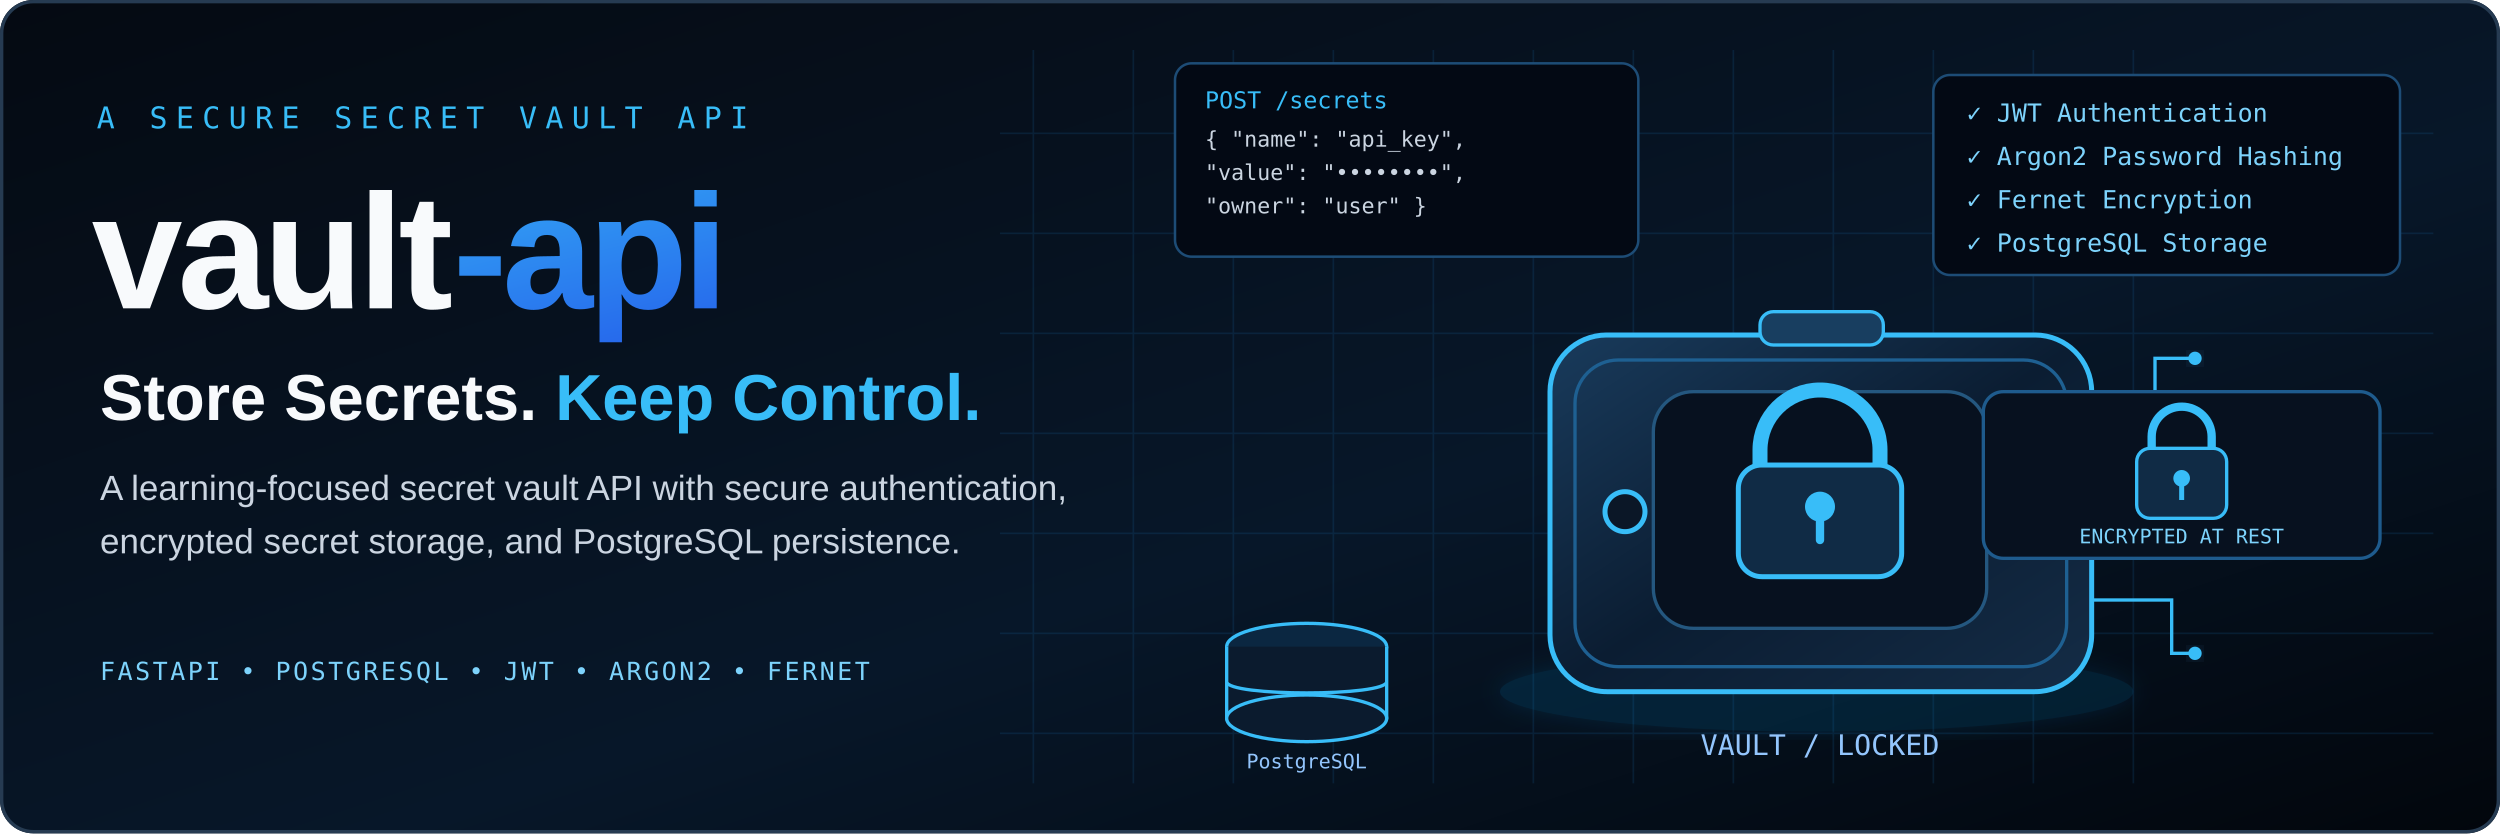
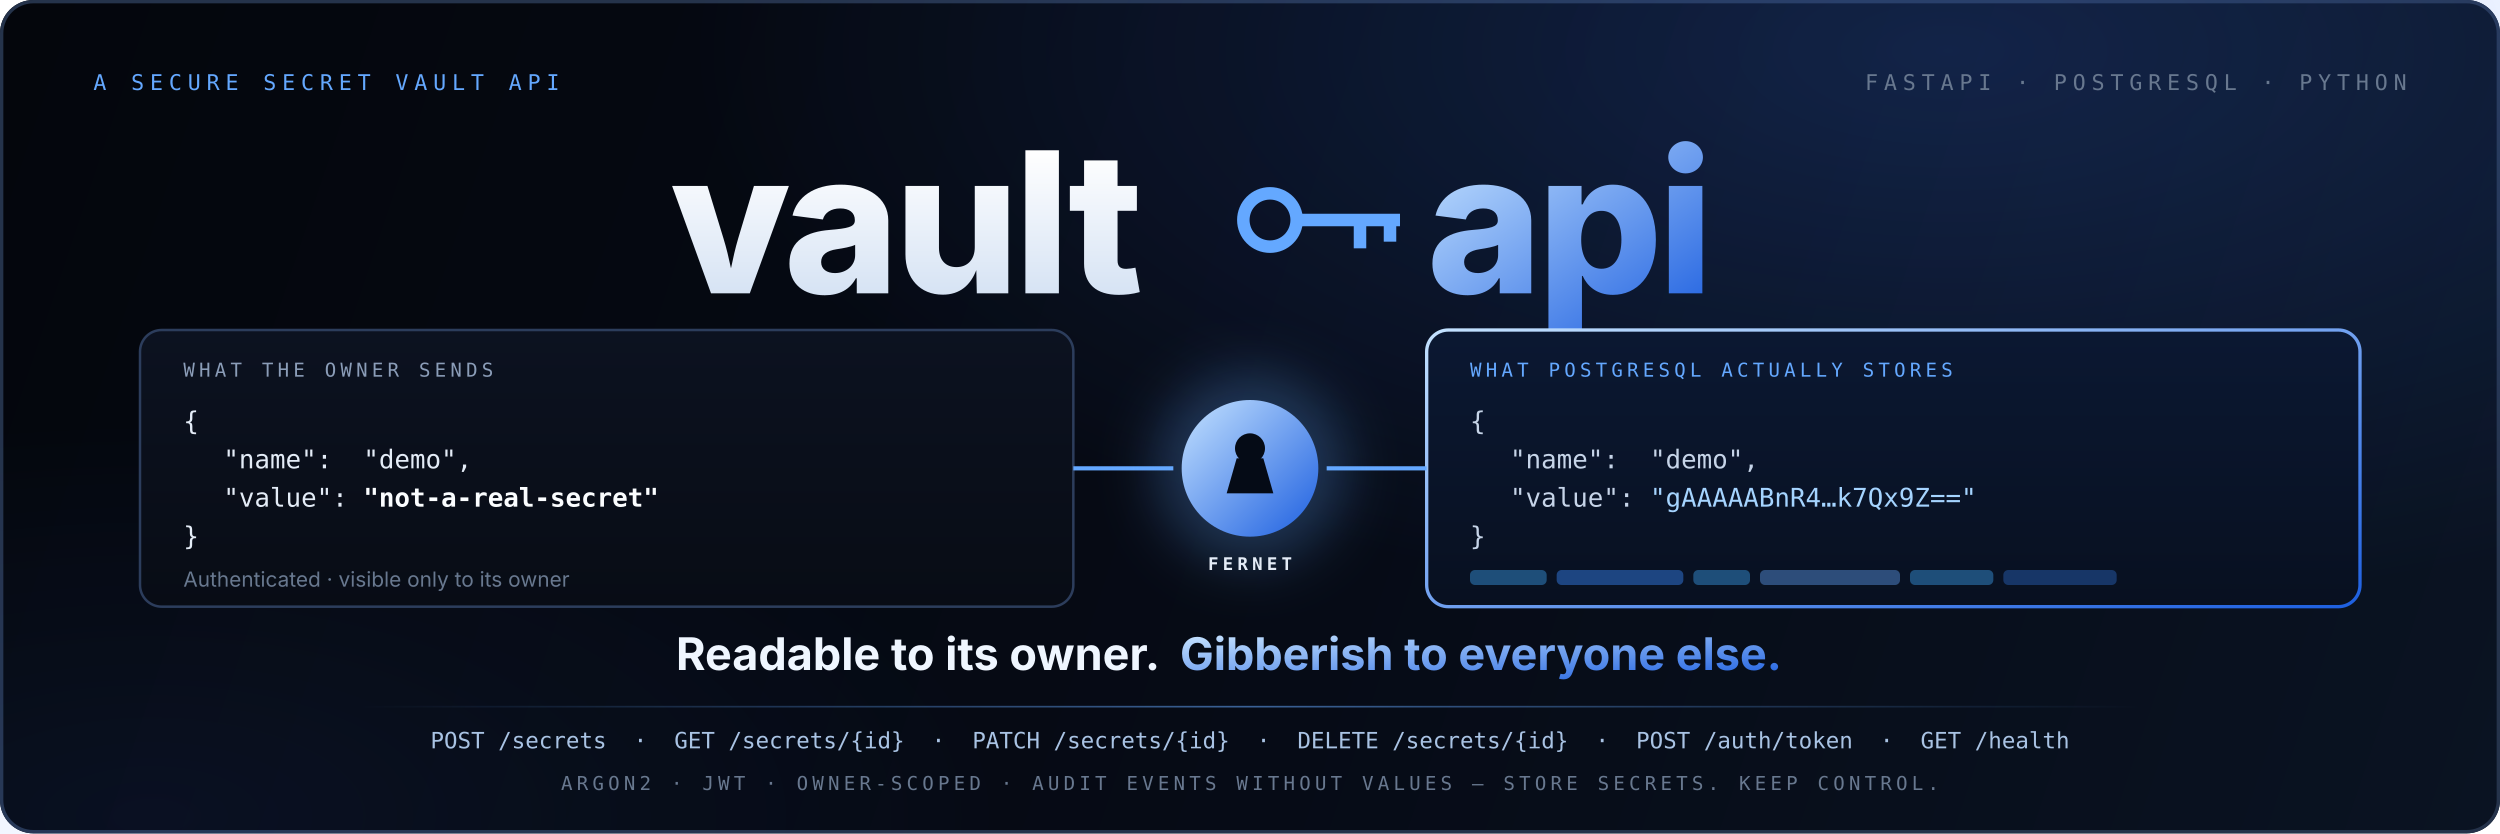
- <svg xmlns="http://www.w3.org/2000/svg" width="1500" height="500" viewBox="0 0 1500 500" role="img" aria-labelledby="title desc">
+ <svg xmlns="http://www.w3.org/2000/svg" width="1500" height="500" viewBox="0 0 1500 500" fill="none">
  <defs>
-     <linearGradient id="bg" x1="0" y1="0" x2="1" y2="1">
-       <stop stop-color="#050a12" />
-       <stop offset=".58" stop-color="#071729" />
-       <stop offset="1" stop-color="#02060c" />
+     <linearGradient id="bg7" x1="0" y1="0" x2="1500" y2="500" gradientUnits="userSpaceOnUse">
+       <stop stop-color="#04060C" />
+       <stop offset=".55" stop-color="#060B16" />
+       <stop offset="1" stop-color="#0A1322" />
    </linearGradient>
-     <linearGradient id="blue" x1="0" y1="0" x2="1" y2="1">
-       <stop stop-color="#38bdf8" />
-       <stop offset="1" stop-color="#2563eb" />
+     <linearGradient id="blue7" x1="0" y1="0" x2="1" y2="1">
+       <stop stop-color="#C4E2FF" />
+       <stop offset="1" stop-color="#1D5FE0" />
    </linearGradient>
-     <linearGradient id="steel" x1="0" y1="0" x2="1" y2="1">
-       <stop stop-color="#193b5c" />
-       <stop offset=".5" stop-color="#0b1d32" />
-       <stop offset="1" stop-color="#142c46" />
+     <linearGradient id="cardL" x1="0" y1="0" x2="0" y2="1">
+       <stop stop-color="#0C1220" />
+       <stop offset="1" stop-color="#080C15" />
    </linearGradient>
-     <filter id="glow">
-       <feGaussianBlur stdDeviation="7" result="b" />
-       <feMerge>
-         <feMergeNode in="b" />
-         <feMergeNode in="SourceGraphic" />
-       </feMerge>
+     <linearGradient id="cardR" x1="0" y1="0" x2="0" y2="1">
+       <stop stop-color="#0B1832" />
+       <stop offset="1" stop-color="#081020" />
+     </linearGradient>
+     <linearGradient id="accentStroke" x1="0" y1="0" x2="1" y2="1">
+       <stop stop-color="#C4E2FF" />
+       <stop offset="1" stop-color="#1D5FE0" />
+     </linearGradient>
+     <linearGradient id="ivoryGrad" x1="0" y1="0" x2="0" y2="1">
+       <stop stop-color="#FFFFFF" />
+       <stop offset="1" stop-color="#D6E3F4" />
+     </linearGradient>
+     <linearGradient id="lineGrad" x1="216" y1="0" x2="1284" y2="0" gradientUnits="userSpaceOnUse">
+       <stop stop-color="#64A8FF" stop-opacity="0" />
+       <stop offset=".5" stop-color="#64A8FF" stop-opacity=".55" />
+       <stop offset="1" stop-color="#64A8FF" stop-opacity="0" />
+     </linearGradient>
+     <radialGradient id="glowRad" cx=".5" cy=".5" r=".5">
+       <stop stop-color="#3D7BFF" stop-opacity=".20" />
+       <stop offset="1" stop-color="#3D7BFF" stop-opacity="0" />
+     </radialGradient>
+     <filter id="soft" x="-60%" y="-60%" width="220%" height="220%">
+       <feGaussianBlur stdDeviation="16" />
    </filter>
  </defs>
-   <rect width="1500" height="500" rx="20" fill="url(#bg)" />
-   <rect x="1" y="1" width="1498" height="498" rx="19" fill="none" stroke="#263b52" stroke-width="2" />
-   <g opacity=".18" stroke="#1768a9" stroke-width="1">
-     <path d="M620 30V470M680 30V470M740 30V470M800 30V470M860 30V470M920 30V470M980 30V470M1040 30V470M1100 30V470M1160 30V470M1220 30V470M1280 30V470" />
-     <path d="M600 80H1460M600 140H1460M600 200H1460M600 260H1460M600 320H1460M600 380H1460M600 440H1460" />
+   <rect width="1500" height="500" rx="20" fill="url(#bg7)" />
+   <rect x="1" y="1" width="1498" height="498" rx="19" stroke="#25334B" stroke-width="2" />
+   <ellipse cx="1170" cy="30" rx="760" ry="340" fill="url(#glowRad)" />
+   <ellipse cx="90" cy="490" rx="520" ry="240" fill="url(#glowRad)" opacity=".4" />
+   <text x="56" y="54" fill="#64A8FF" font-family="ui-monospace,SFMono-Regular,Consolas,monospace" font-size="13" letter-spacing="3.5">A SECURE SECRET VAULT API</text>
+   <text x="1444" y="54" fill="#68788F" font-family="ui-monospace,SFMono-Regular,Consolas,monospace" font-size="13" letter-spacing="3.5" text-anchor="end">FASTAPI · POSTGRESQL · PYTHON</text>
+   <text x="402" y="176" fill="url(#ivoryGrad)" font-family="Inter,Segoe UI,Arial,sans-serif" font-size="118" font-weight="800" letter-spacing="-3">vault</text>
+   <g stroke="#64A8FF" stroke-width="7.5" fill="none">
+     <circle cx="762" cy="132" r="16" />
+     <path d="M778 132h62" />
  </g>
-   <text x="58" y="77" fill="#38bdf8" font-family="monospace" font-size="18" letter-spacing="5">A SECURE SECRET VAULT API</text>
-   <text x="55" y="185" fill="#f8fafc" font-family="Arial, Helvetica, sans-serif" font-size="98" font-weight="800" letter-spacing="-3">vault<tspan fill="url(#blue)">-api</tspan>
-   </text>
-   <text x="60" y="252" fill="#f8fafc" font-family="Arial, Helvetica, sans-serif" font-size="39" font-weight="700">Store Secrets. <tspan fill="#38bdf8">Keep Control.</tspan>
-   </text>
-   <text x="60" y="300" fill="#cbd5e1" font-family="Arial, Helvetica, sans-serif" font-size="21">A learning-focused secret vault API with secure authentication,</text>
-   <text x="60" y="332" fill="#cbd5e1" font-family="Arial, Helvetica, sans-serif" font-size="21">encrypted secret storage, and PostgreSQL persistence.</text>
-   <text x="60" y="408" fill="#7dd3fc" font-family="monospace" font-size="15" letter-spacing="1.5">FASTAPI  •  POSTGRESQL  •  JWT  •  ARGON2  •  FERNET</text>
-   <g transform="translate(930 105)">
-     <ellipse cx="160" cy="310" rx="190" ry="24" fill="#0284c7" opacity=".16" filter="url(#glow)" />
-     <rect x="0" y="96" width="325" height="214" rx="34" fill="url(#steel)" stroke="#38bdf8" stroke-width="3" />
-     <rect x="15" y="111" width="295" height="184" rx="26" fill="none" stroke="#1e6092" stroke-width="2" />
-     <rect x="62" y="130" width="200" height="142" rx="24" fill="#07111f" stroke="#24577f" stroke-width="2" />
-     <path d="M126 178v-13a36 36 0 0 1 72 0v13" fill="none" stroke="#38bdf8" stroke-width="9" stroke-linecap="round" />
-     <rect x="113" y="174" width="98" height="67" rx="14" fill="#102b45" stroke="#38bdf8" stroke-width="3" />
-     <circle cx="162" cy="199" r="9" fill="#38bdf8" />
-     <path d="M162 205v14" stroke="#38bdf8" stroke-width="5" stroke-linecap="round" />
-     <circle cx="45" cy="202" r="12" fill="#0b1727" stroke="#38bdf8" stroke-width="3" />
-     <circle cx="280" cy="202" r="12" fill="#0b1727" stroke="#38bdf8" stroke-width="3" />
-     <rect x="126" y="82" width="74" height="20" rx="8" fill="#183e60" stroke="#38bdf8" stroke-width="2" />
-     <text x="162" y="348" fill="#93c5fd" font-family="monospace" font-size="17" text-anchor="middle">VAULT / LOCKED</text>
-     <path d="M325 145h38v-35h24" fill="none" stroke="#38bdf8" stroke-width="2" />
-     <path d="M325 255h48v32h14" fill="none" stroke="#38bdf8" stroke-width="2" />
-     <circle cx="387" cy="110" r="4" fill="#38bdf8" filter="url(#glow)" />
-     <circle cx="387" cy="287" r="4" fill="#38bdf8" filter="url(#glow)" />
+   <g stroke="#64A8FF" stroke-width="7.5">
+     <path d="M816 132v17" />
+     <path d="M834 132v13" />
  </g>
-   <g transform="translate(705 38)">
-     <rect width="278" height="116" rx="10" fill="#030914" stroke="#1d4c76" stroke-width="1.5" />
-     <text x="18" y="27" fill="#38bdf8" font-family="monospace" font-size="14">POST /secrets</text>
-     <text x="18" y="50" fill="#cbd5e1" font-family="monospace" font-size="13">{ "name": "api_key",</text>
-     <text x="18" y="70" fill="#cbd5e1" font-family="monospace" font-size="13">  "value": "••••••••",</text>
-     <text x="18" y="90" fill="#cbd5e1" font-family="monospace" font-size="13">  "owner": "user" }</text>
+   <text x="856" y="176" fill="url(#blue7)" font-family="Inter,Segoe UI,Arial,sans-serif" font-size="118" font-weight="800" letter-spacing="-3">api</text>
+   <g>
+     <rect x="84" y="198" width="560" height="166" rx="13" fill="url(#cardL)" stroke="#2C3D5C" stroke-width="1.5" />
+     <text x="110" y="226" fill="#8B9DB8" font-family="ui-monospace,SFMono-Regular,Consolas,monospace" font-size="11.5" letter-spacing="2.5">WHAT THE OWNER SENDS</text>
+     <g font-family="ui-monospace,SFMono-Regular,Consolas,monospace" font-size="15.5" fill="#E4ECF7">
+       <text x="110" y="258">{</text>
+       <text x="134" y="281">"name":  "demo",</text>
+       <text x="134" y="304">"value": <tspan fill="#FBFDFF" font-weight="700">"not-a-real-secret"</tspan>
+       </text>
+       <text x="110" y="327">}</text>
+     </g>
+     <text x="110" y="352" fill="#68788F" font-family="Inter,Segoe UI,Arial,sans-serif" font-size="12.5">Authenticated · visible only to its owner</text>
  </g>
-   <g transform="translate(1160 45)">
-     <rect width="280" height="120" rx="10" fill="#030914" stroke="#1d4c76" stroke-width="1.5" />
-     <g fill="#7dd3fc" font-family="monospace" font-size="15">
-       <text x="20" y="28">✓  JWT Authentication</text>
-       <text x="20" y="54">✓  Argon2 Password Hashing</text>
-       <text x="20" y="80">✓  Fernet Encryption</text>
-       <text x="20" y="106">✓  PostgreSQL Storage</text>
+   <g>
+     <rect x="856" y="198" width="560" height="166" rx="13" fill="url(#cardR)" stroke="url(#accentStroke)" stroke-width="2" />
+     <text x="882" y="226" fill="#64A8FF" font-family="ui-monospace,SFMono-Regular,Consolas,monospace" font-size="11.5" letter-spacing="2.5">WHAT POSTGRESQL ACTUALLY STORES</text>
+     <g font-family="ui-monospace,SFMono-Regular,Consolas,monospace" font-size="15.5" fill="#C6D4E8">
+       <text x="882" y="258">{</text>
+       <text x="906" y="281">"name":  "demo",</text>
+       <text x="906" y="304">"value": <tspan fill="#A5D4FF">"gAAAAABnR4…k7Qx9Z=="</tspan>
+       </text>
+       <text x="882" y="327">}</text>
+     </g>
+     <g fill="#1E4E79">
+       <rect x="882" y="342" width="46" height="9" rx="3" />
+       <rect x="934" y="342" width="76" height="9" rx="3" fill="#2F6FD0" fill-opacity=".55" />
+       <rect x="1016" y="342" width="34" height="9" rx="3" />
+       <rect x="1056" y="342" width="84" height="9" rx="3" fill="#64A8FF" fill-opacity=".4" />
+       <rect x="1146" y="342" width="50" height="9" rx="3" />
+       <rect x="1202" y="342" width="68" height="9" rx="3" fill="#2F6FD0" fill-opacity=".4" />
    </g>
  </g>
-   <g transform="translate(730 370)">
-     <ellipse cx="54" cy="18" rx="48" ry="14" fill="#0b2741" stroke="#38bdf8" stroke-width="2" />
-     <path d="M6 18v43c0 9 96 9 96 0V18M6 39c0 9 96 9 96 0" fill="#0b1b2e" stroke="#38bdf8" stroke-width="2" />
-     <ellipse cx="54" cy="61" rx="48" ry="14" fill="#0b1b2e" stroke="#38bdf8" stroke-width="2" />
-     <text x="54" y="91" fill="#93c5fd" font-family="monospace" font-size="12" text-anchor="middle">PostgreSQL</text>
-   </g>
-   <g transform="translate(1190 235)">
-     <rect width="238" height="100" rx="12" fill="#07111f" stroke="#1e5b8d" stroke-width="2" />
-     <path d="M101 35v-8a18 18 0 0 1 36 0v8" fill="none" stroke="#38bdf8" stroke-width="5" stroke-linecap="round" />
-     <rect x="92" y="34" width="54" height="42" rx="8" fill="#102b45" stroke="#38bdf8" stroke-width="2" />
-     <circle cx="119" cy="52" r="5" fill="#38bdf8" />
-     <path d="M119 56v9" stroke="#38bdf8" stroke-width="3" />
-     <text x="119" y="91" fill="#7dd3fc" font-family="monospace" font-size="12" text-anchor="middle">ENCRYPTED AT REST</text>
-   </g>
+   <path d="M644 281h60" stroke="#64A8FF" stroke-width="2.5" />
+   <path d="M796 281h60" stroke="#64A8FF" stroke-width="2.5" />
+   <circle cx="750" cy="281" r="57" fill="#64A8FF" opacity=".26" filter="url(#soft)" />
+   <circle cx="750" cy="281" r="41" fill="url(#blue7)" />
+   <circle cx="750" cy="269" r="9" fill="#050B16" />
+   <path d="M742 275h16l6 21h-28z" fill="#050B16" />
+   <text x="750" y="342" fill="#E4ECF7" font-family="ui-monospace,SFMono-Regular,Consolas,monospace" font-size="10.5" font-weight="700" letter-spacing="2.5" text-anchor="middle">FERNET</text>
+   <text x="696" y="402" fill="#EFF6FF" font-family="Inter,Segoe UI,Arial,sans-serif" font-size="27" font-weight="700" text-anchor="end">Readable to its owner.</text>
+   <text x="708" y="402" fill="url(#blue7)" font-family="Inter,Segoe UI,Arial,sans-serif" font-size="27" font-weight="700">Gibberish to everyone else.</text>
+   <path d="M216 424H1284" stroke="url(#lineGrad)" />
+   <text x="750" y="449" fill="#A9C3E4" font-family="ui-monospace,SFMono-Regular,Consolas,monospace" font-size="13.5" text-anchor="middle">POST /secrets  ·  GET /secrets/{id}  ·  PATCH /secrets/{id}  ·  DELETE /secrets/{id}  ·  POST /auth/token  ·  GET /health</text>
+   <text x="750" y="474" fill="#68788F" font-family="ui-monospace,SFMono-Regular,Consolas,monospace" font-size="11.5" letter-spacing="2.5" text-anchor="middle">ARGON2 · JWT · OWNER-SCOPED · AUDIT EVENTS WITHOUT VALUES — STORE SECRETS. KEEP CONTROL.</text>
</svg>
